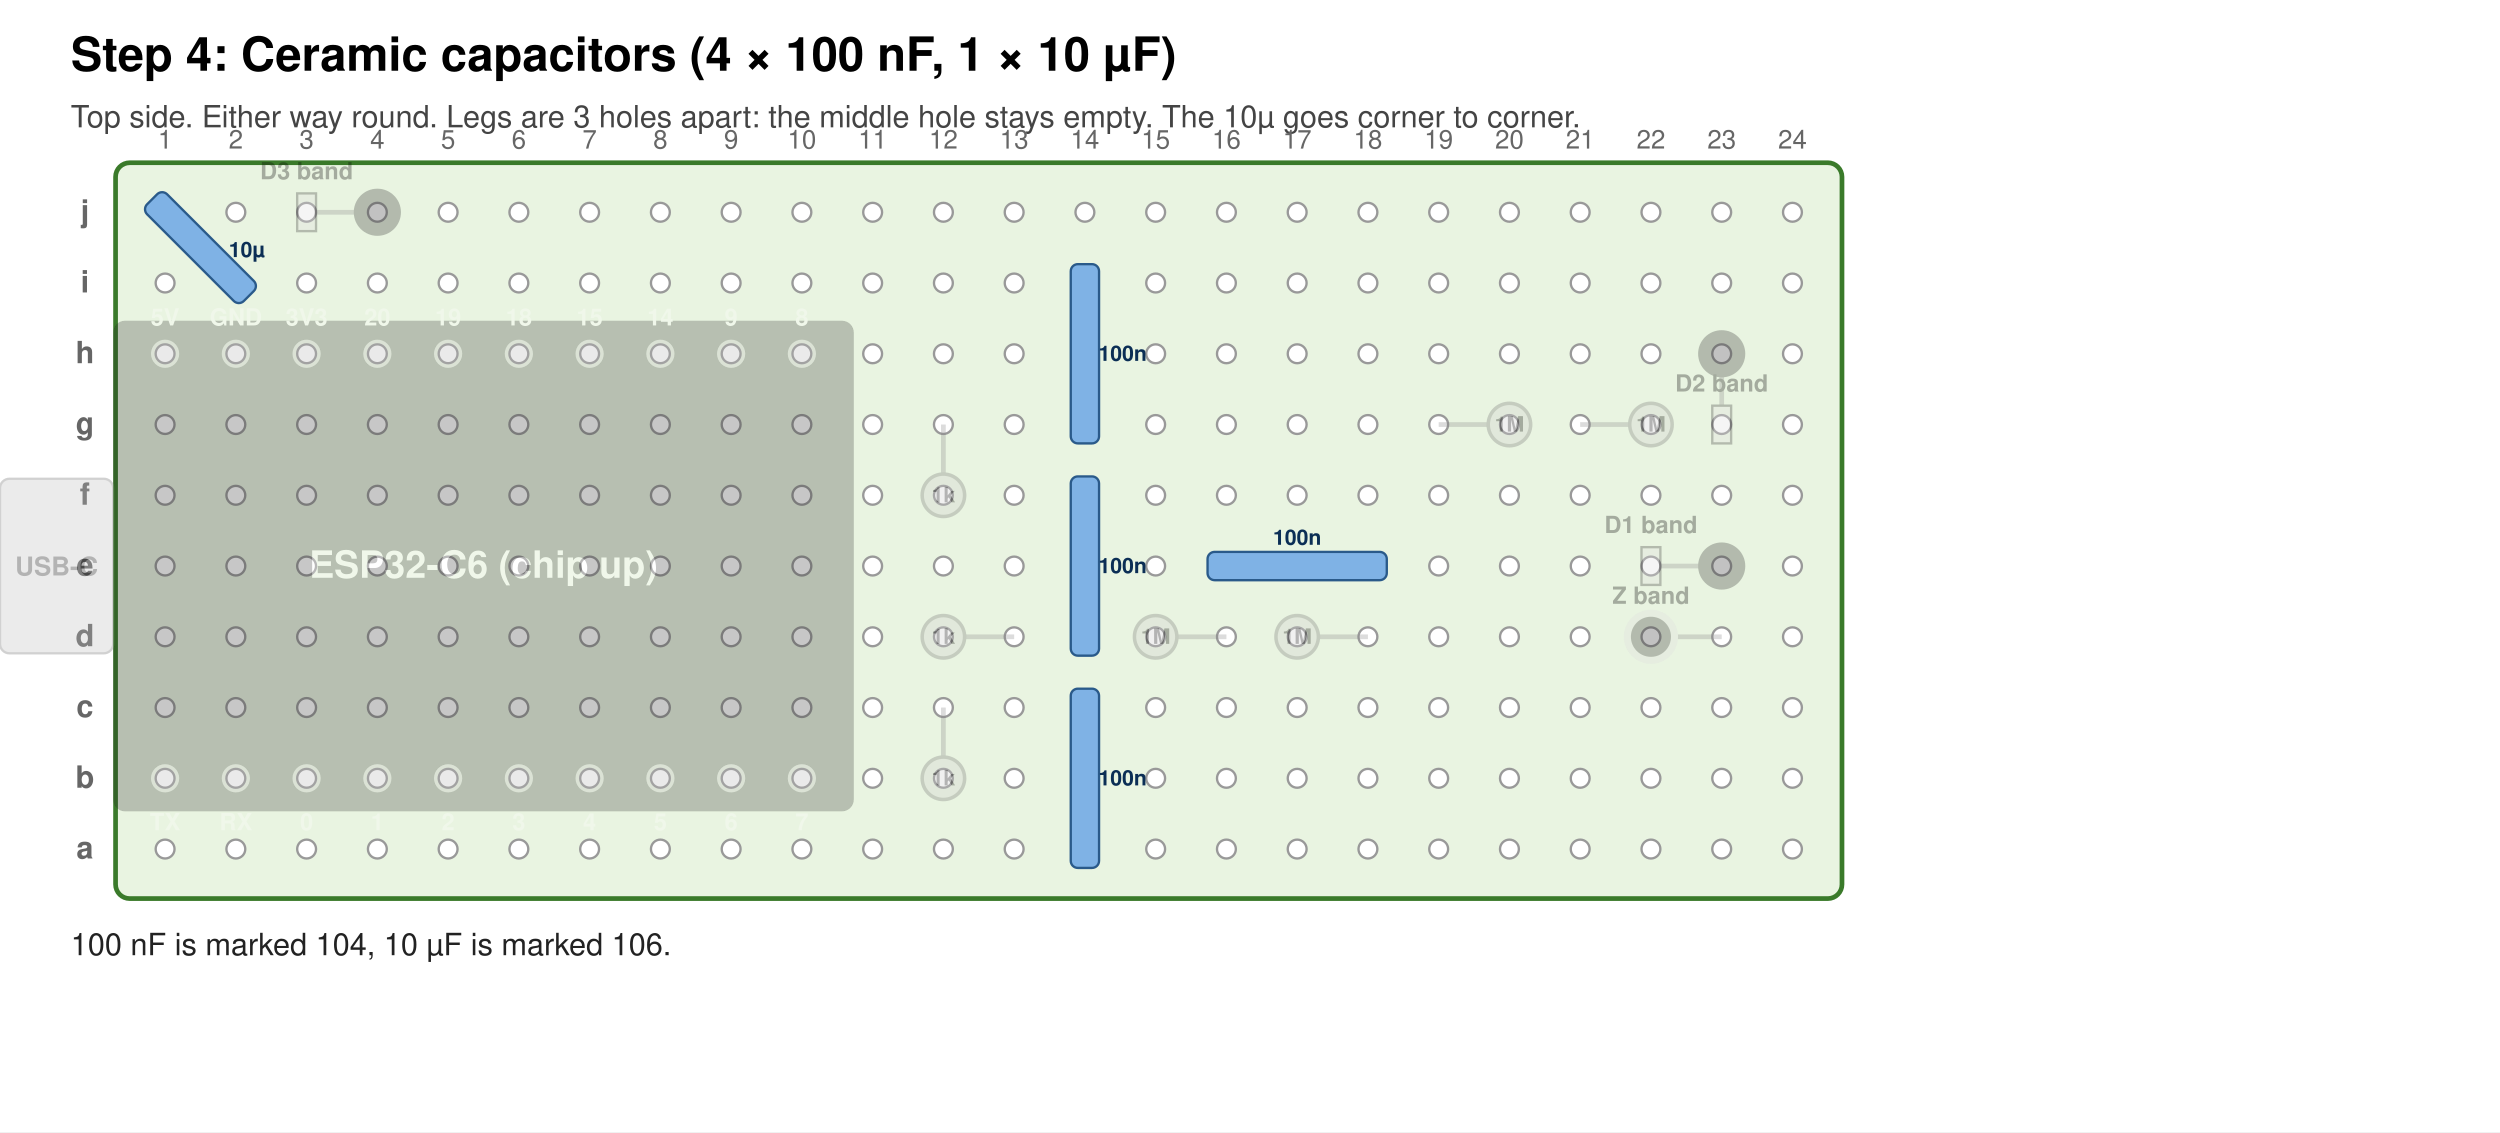
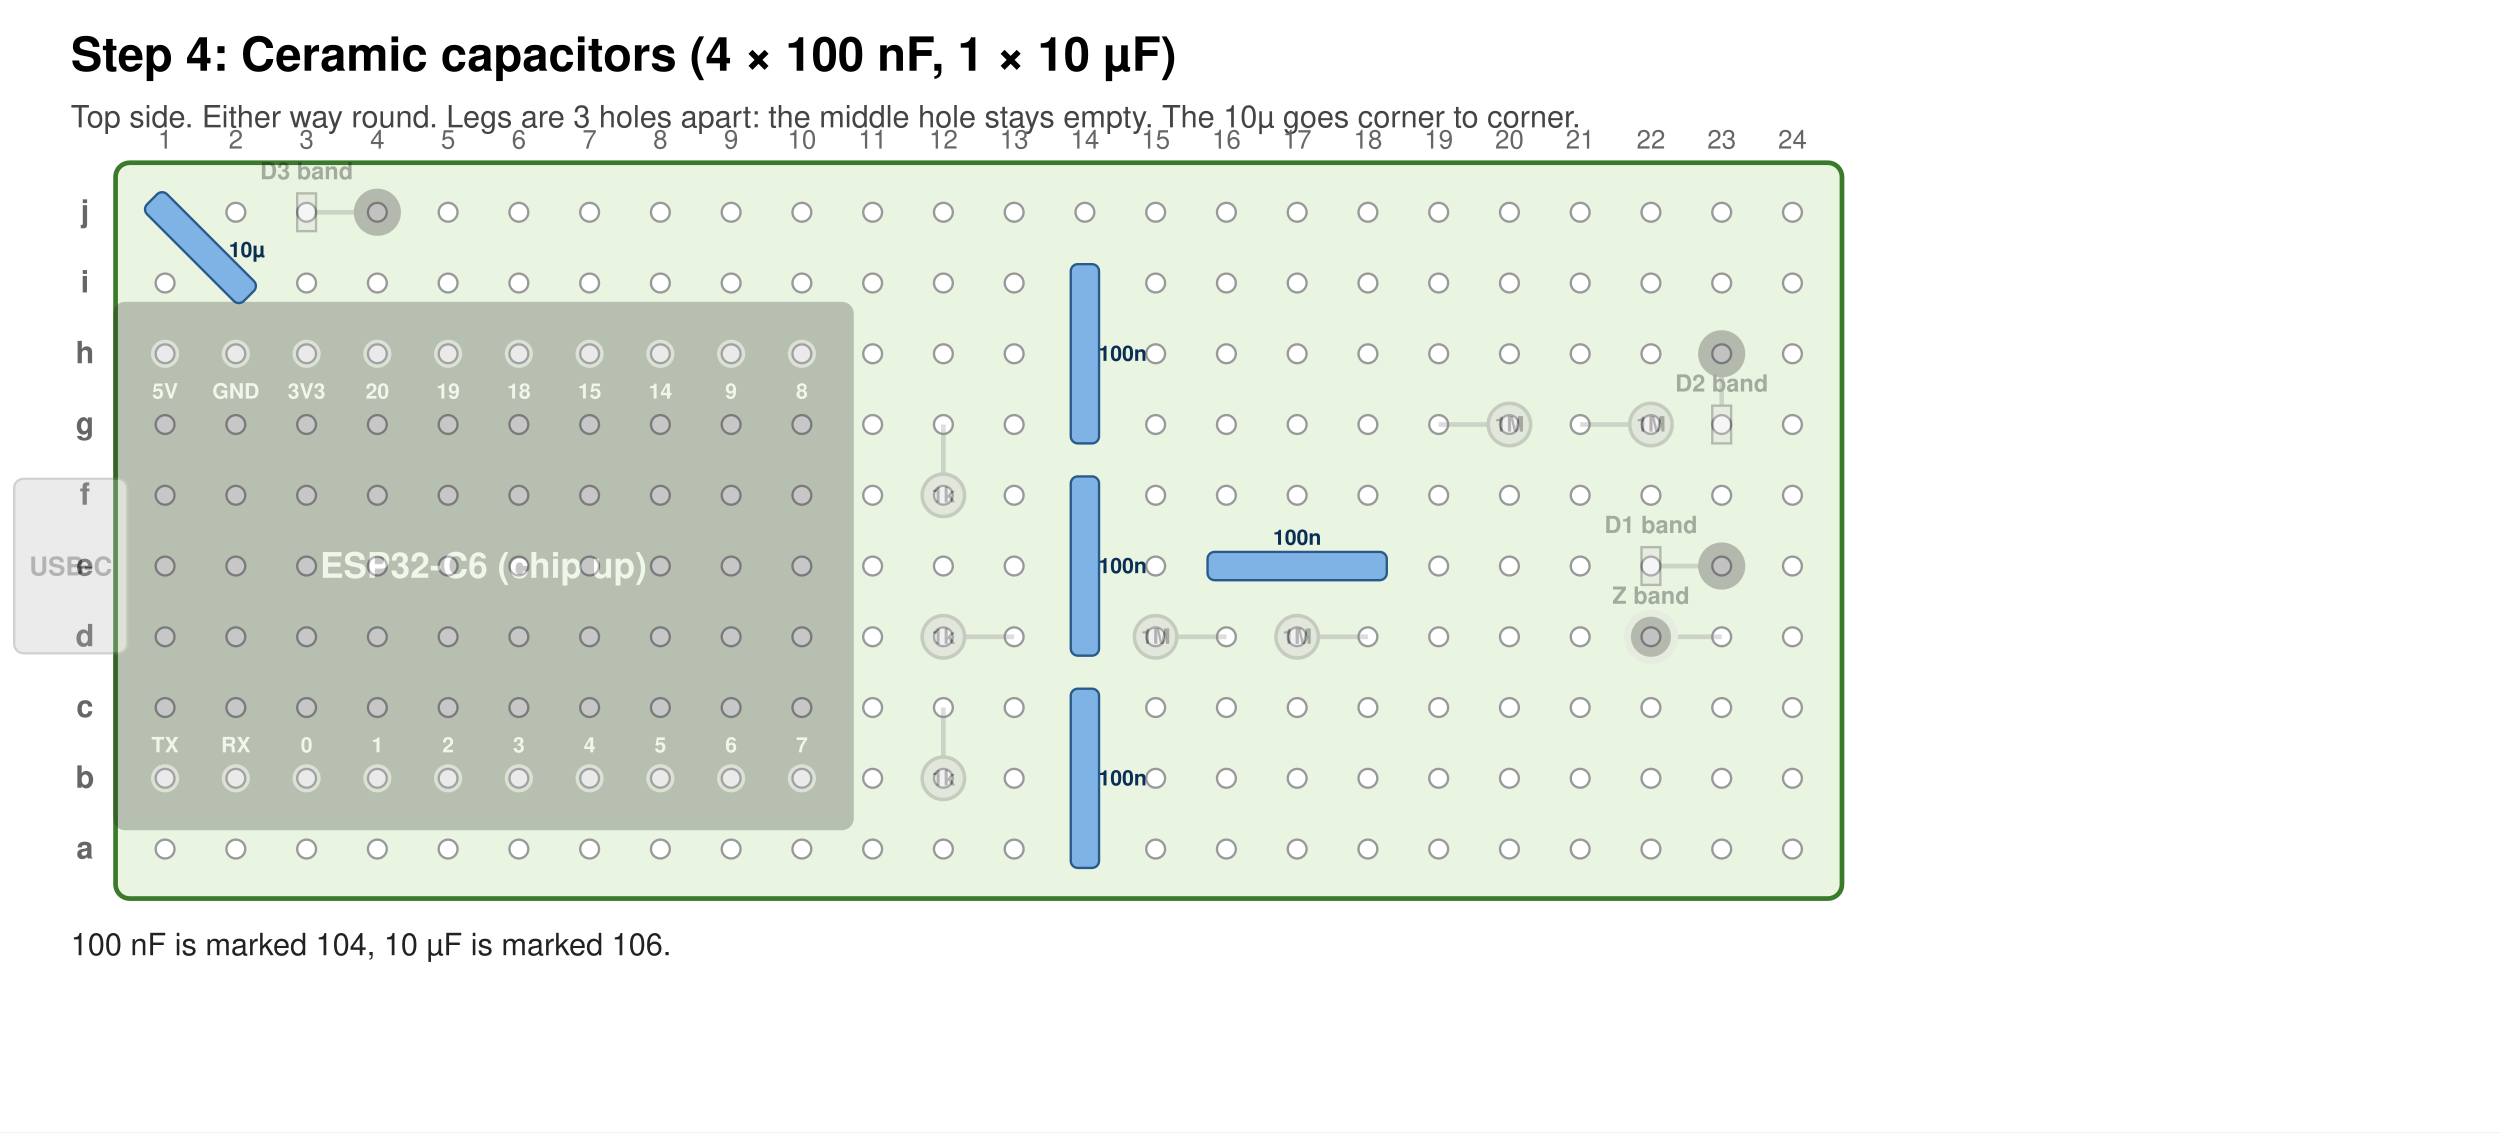
<svg xmlns="http://www.w3.org/2000/svg" width="1060" height="480" font-family="Helvetica,Arial">
  <defs>
    <filter id="mute">
      <feColorMatrix type="saturate" values="0" />
    </filter>
  </defs>
  <rect width="100%" height="100%" fill="#ffffff" />
  <text x="30" y="30" font-size="20" font-weight="bold">Step 4: Ceramic capacitors (4 × 100 nF, 1 × 10 µF)</text>
  <text x="30" y="54" font-size="13" fill="#444">Top side. Either way round. Legs are 3 holes apart: the middle hole stays empty. The 10µ goes corner to corner.</text>
  <rect x="49" y="69" width="732" height="312" rx="6" fill="#e9f4e1" stroke="#3a7a2a" stroke-width="2" />
  <text x="70" y="63" font-size="11" fill="#666" text-anchor="middle">1</text>
  <text x="100" y="63" font-size="11" fill="#666" text-anchor="middle">2</text>
  <text x="130" y="63" font-size="11" fill="#666" text-anchor="middle">3</text>
  <text x="160" y="63" font-size="11" fill="#666" text-anchor="middle">4</text>
  <text x="190" y="63" font-size="11" fill="#666" text-anchor="middle">5</text>
  <text x="220" y="63" font-size="11" fill="#666" text-anchor="middle">6</text>
  <text x="250" y="63" font-size="11" fill="#666" text-anchor="middle">7</text>
  <text x="280" y="63" font-size="11" fill="#666" text-anchor="middle">8</text>
  <text x="310" y="63" font-size="11" fill="#666" text-anchor="middle">9</text>
  <text x="340" y="63" font-size="11" fill="#666" text-anchor="middle">10</text>
  <text x="370" y="63" font-size="11" fill="#666" text-anchor="middle">11</text>
  <text x="400" y="63" font-size="11" fill="#666" text-anchor="middle">12</text>
  <text x="430" y="63" font-size="11" fill="#666" text-anchor="middle">13</text>
  <text x="460" y="63" font-size="11" fill="#666" text-anchor="middle">14</text>
  <text x="490" y="63" font-size="11" fill="#666" text-anchor="middle">15</text>
  <text x="520" y="63" font-size="11" fill="#666" text-anchor="middle">16</text>
  <text x="550" y="63" font-size="11" fill="#666" text-anchor="middle">17</text>
  <text x="580" y="63" font-size="11" fill="#666" text-anchor="middle">18</text>
  <text x="610" y="63" font-size="11" fill="#666" text-anchor="middle">19</text>
  <text x="640" y="63" font-size="11" fill="#666" text-anchor="middle">20</text>
  <text x="670" y="63" font-size="11" fill="#666" text-anchor="middle">21</text>
  <text x="700" y="63" font-size="11" fill="#666" text-anchor="middle">22</text>
  <text x="730" y="63" font-size="11" fill="#666" text-anchor="middle">23</text>
  <text x="760" y="63" font-size="11" fill="#666" text-anchor="middle">24</text>
  <text x="36" y="364" font-size="13" font-weight="bold" fill="#666" text-anchor="middle">a</text>
  <text x="36" y="334" font-size="13" font-weight="bold" fill="#666" text-anchor="middle">b</text>
  <text x="36" y="304" font-size="13" font-weight="bold" fill="#666" text-anchor="middle">c</text>
  <text x="36" y="274" font-size="13" font-weight="bold" fill="#666" text-anchor="middle">d</text>
  <text x="36" y="244" font-size="13" font-weight="bold" fill="#666" text-anchor="middle">e</text>
  <text x="36" y="214" font-size="13" font-weight="bold" fill="#666" text-anchor="middle">f</text>
  <text x="36" y="184" font-size="13" font-weight="bold" fill="#666" text-anchor="middle">g</text>
  <text x="36" y="154" font-size="13" font-weight="bold" fill="#666" text-anchor="middle">h</text>
  <text x="36" y="124" font-size="13" font-weight="bold" fill="#666" text-anchor="middle">i</text>
  <text x="36" y="94" font-size="13" font-weight="bold" fill="#666" text-anchor="middle">j</text>
  <circle cx="70" cy="360" r="4" fill="#fff" stroke="#999" />
  <circle cx="70" cy="330" r="4" fill="#fff" stroke="#999" />
  <circle cx="70" cy="300" r="4" fill="#fff" stroke="#999" />
  <circle cx="70" cy="270" r="4" fill="#fff" stroke="#999" />
  <circle cx="70" cy="240" r="4" fill="#fff" stroke="#999" />
  <circle cx="70" cy="210" r="4" fill="#fff" stroke="#999" />
  <circle cx="70" cy="180" r="4" fill="#fff" stroke="#999" />
  <circle cx="70" cy="150" r="4" fill="#fff" stroke="#999" />
  <circle cx="70" cy="120" r="4" fill="#fff" stroke="#999" />
  <circle cx="70" cy="90" r="4" fill="#fff" stroke="#999" />
  <circle cx="100" cy="360" r="4" fill="#fff" stroke="#999" />
  <circle cx="100" cy="330" r="4" fill="#fff" stroke="#999" />
  <circle cx="100" cy="300" r="4" fill="#fff" stroke="#999" />
  <circle cx="100" cy="270" r="4" fill="#fff" stroke="#999" />
  <circle cx="100" cy="240" r="4" fill="#fff" stroke="#999" />
  <circle cx="100" cy="210" r="4" fill="#fff" stroke="#999" />
  <circle cx="100" cy="180" r="4" fill="#fff" stroke="#999" />
  <circle cx="100" cy="150" r="4" fill="#fff" stroke="#999" />
  <circle cx="100" cy="120" r="4" fill="#fff" stroke="#999" />
  <circle cx="100" cy="90" r="4" fill="#fff" stroke="#999" />
  <circle cx="130" cy="360" r="4" fill="#fff" stroke="#999" />
  <circle cx="130" cy="330" r="4" fill="#fff" stroke="#999" />
  <circle cx="130" cy="300" r="4" fill="#fff" stroke="#999" />
  <circle cx="130" cy="270" r="4" fill="#fff" stroke="#999" />
  <circle cx="130" cy="240" r="4" fill="#fff" stroke="#999" />
  <circle cx="130" cy="210" r="4" fill="#fff" stroke="#999" />
  <circle cx="130" cy="180" r="4" fill="#fff" stroke="#999" />
  <circle cx="130" cy="150" r="4" fill="#fff" stroke="#999" />
  <circle cx="130" cy="120" r="4" fill="#fff" stroke="#999" />
  <circle cx="130" cy="90" r="4" fill="#fff" stroke="#999" />
  <circle cx="160" cy="360" r="4" fill="#fff" stroke="#999" />
  <circle cx="160" cy="330" r="4" fill="#fff" stroke="#999" />
  <circle cx="160" cy="300" r="4" fill="#fff" stroke="#999" />
  <circle cx="160" cy="270" r="4" fill="#fff" stroke="#999" />
  <circle cx="160" cy="240" r="4" fill="#fff" stroke="#999" />
  <circle cx="160" cy="210" r="4" fill="#fff" stroke="#999" />
  <circle cx="160" cy="180" r="4" fill="#fff" stroke="#999" />
  <circle cx="160" cy="150" r="4" fill="#fff" stroke="#999" />
  <circle cx="160" cy="120" r="4" fill="#fff" stroke="#999" />
  <circle cx="160" cy="90" r="4" fill="#fff" stroke="#999" />
  <circle cx="190" cy="360" r="4" fill="#fff" stroke="#999" />
  <circle cx="190" cy="330" r="4" fill="#fff" stroke="#999" />
  <circle cx="190" cy="300" r="4" fill="#fff" stroke="#999" />
  <circle cx="190" cy="270" r="4" fill="#fff" stroke="#999" />
  <circle cx="190" cy="240" r="4" fill="#fff" stroke="#999" />
  <circle cx="190" cy="210" r="4" fill="#fff" stroke="#999" />
  <circle cx="190" cy="180" r="4" fill="#fff" stroke="#999" />
  <circle cx="190" cy="150" r="4" fill="#fff" stroke="#999" />
  <circle cx="190" cy="120" r="4" fill="#fff" stroke="#999" />
  <circle cx="190" cy="90" r="4" fill="#fff" stroke="#999" />
  <circle cx="220" cy="360" r="4" fill="#fff" stroke="#999" />
  <circle cx="220" cy="330" r="4" fill="#fff" stroke="#999" />
  <circle cx="220" cy="300" r="4" fill="#fff" stroke="#999" />
  <circle cx="220" cy="270" r="4" fill="#fff" stroke="#999" />
  <circle cx="220" cy="240" r="4" fill="#fff" stroke="#999" />
  <circle cx="220" cy="210" r="4" fill="#fff" stroke="#999" />
  <circle cx="220" cy="180" r="4" fill="#fff" stroke="#999" />
  <circle cx="220" cy="150" r="4" fill="#fff" stroke="#999" />
  <circle cx="220" cy="120" r="4" fill="#fff" stroke="#999" />
  <circle cx="220" cy="90" r="4" fill="#fff" stroke="#999" />
  <circle cx="250" cy="360" r="4" fill="#fff" stroke="#999" />
  <circle cx="250" cy="330" r="4" fill="#fff" stroke="#999" />
  <circle cx="250" cy="300" r="4" fill="#fff" stroke="#999" />
  <circle cx="250" cy="270" r="4" fill="#fff" stroke="#999" />
  <circle cx="250" cy="240" r="4" fill="#fff" stroke="#999" />
  <circle cx="250" cy="210" r="4" fill="#fff" stroke="#999" />
  <circle cx="250" cy="180" r="4" fill="#fff" stroke="#999" />
  <circle cx="250" cy="150" r="4" fill="#fff" stroke="#999" />
  <circle cx="250" cy="120" r="4" fill="#fff" stroke="#999" />
  <circle cx="250" cy="90" r="4" fill="#fff" stroke="#999" />
  <circle cx="280" cy="360" r="4" fill="#fff" stroke="#999" />
  <circle cx="280" cy="330" r="4" fill="#fff" stroke="#999" />
  <circle cx="280" cy="300" r="4" fill="#fff" stroke="#999" />
  <circle cx="280" cy="270" r="4" fill="#fff" stroke="#999" />
  <circle cx="280" cy="240" r="4" fill="#fff" stroke="#999" />
  <circle cx="280" cy="210" r="4" fill="#fff" stroke="#999" />
  <circle cx="280" cy="180" r="4" fill="#fff" stroke="#999" />
  <circle cx="280" cy="150" r="4" fill="#fff" stroke="#999" />
  <circle cx="280" cy="120" r="4" fill="#fff" stroke="#999" />
  <circle cx="280" cy="90" r="4" fill="#fff" stroke="#999" />
  <circle cx="310" cy="360" r="4" fill="#fff" stroke="#999" />
  <circle cx="310" cy="330" r="4" fill="#fff" stroke="#999" />
  <circle cx="310" cy="300" r="4" fill="#fff" stroke="#999" />
  <circle cx="310" cy="270" r="4" fill="#fff" stroke="#999" />
  <circle cx="310" cy="240" r="4" fill="#fff" stroke="#999" />
  <circle cx="310" cy="210" r="4" fill="#fff" stroke="#999" />
  <circle cx="310" cy="180" r="4" fill="#fff" stroke="#999" />
  <circle cx="310" cy="150" r="4" fill="#fff" stroke="#999" />
  <circle cx="310" cy="120" r="4" fill="#fff" stroke="#999" />
  <circle cx="310" cy="90" r="4" fill="#fff" stroke="#999" />
  <circle cx="340" cy="360" r="4" fill="#fff" stroke="#999" />
  <circle cx="340" cy="330" r="4" fill="#fff" stroke="#999" />
  <circle cx="340" cy="300" r="4" fill="#fff" stroke="#999" />
  <circle cx="340" cy="270" r="4" fill="#fff" stroke="#999" />
  <circle cx="340" cy="240" r="4" fill="#fff" stroke="#999" />
  <circle cx="340" cy="210" r="4" fill="#fff" stroke="#999" />
  <circle cx="340" cy="180" r="4" fill="#fff" stroke="#999" />
  <circle cx="340" cy="150" r="4" fill="#fff" stroke="#999" />
  <circle cx="340" cy="120" r="4" fill="#fff" stroke="#999" />
  <circle cx="340" cy="90" r="4" fill="#fff" stroke="#999" />
  <circle cx="370" cy="360" r="4" fill="#fff" stroke="#999" />
  <circle cx="370" cy="330" r="4" fill="#fff" stroke="#999" />
  <circle cx="370" cy="300" r="4" fill="#fff" stroke="#999" />
  <circle cx="370" cy="270" r="4" fill="#fff" stroke="#999" />
  <circle cx="370" cy="240" r="4" fill="#fff" stroke="#999" />
  <circle cx="370" cy="210" r="4" fill="#fff" stroke="#999" />
  <circle cx="370" cy="180" r="4" fill="#fff" stroke="#999" />
  <circle cx="370" cy="150" r="4" fill="#fff" stroke="#999" />
  <circle cx="370" cy="120" r="4" fill="#fff" stroke="#999" />
  <circle cx="370" cy="90" r="4" fill="#fff" stroke="#999" />
  <circle cx="400" cy="360" r="4" fill="#fff" stroke="#999" />
  <circle cx="400" cy="330" r="4" fill="#fff" stroke="#999" />
  <circle cx="400" cy="300" r="4" fill="#fff" stroke="#999" />
  <circle cx="400" cy="270" r="4" fill="#fff" stroke="#999" />
  <circle cx="400" cy="240" r="4" fill="#fff" stroke="#999" />
  <circle cx="400" cy="210" r="4" fill="#fff" stroke="#999" />
  <circle cx="400" cy="180" r="4" fill="#fff" stroke="#999" />
  <circle cx="400" cy="150" r="4" fill="#fff" stroke="#999" />
  <circle cx="400" cy="120" r="4" fill="#fff" stroke="#999" />
  <circle cx="400" cy="90" r="4" fill="#fff" stroke="#999" />
  <circle cx="430" cy="360" r="4" fill="#fff" stroke="#999" />
  <circle cx="430" cy="330" r="4" fill="#fff" stroke="#999" />
  <circle cx="430" cy="300" r="4" fill="#fff" stroke="#999" />
  <circle cx="430" cy="270" r="4" fill="#fff" stroke="#999" />
  <circle cx="430" cy="240" r="4" fill="#fff" stroke="#999" />
  <circle cx="430" cy="210" r="4" fill="#fff" stroke="#999" />
  <circle cx="430" cy="180" r="4" fill="#fff" stroke="#999" />
  <circle cx="430" cy="150" r="4" fill="#fff" stroke="#999" />
  <circle cx="430" cy="120" r="4" fill="#fff" stroke="#999" />
  <circle cx="430" cy="90" r="4" fill="#fff" stroke="#999" />
  <circle cx="460" cy="360" r="4" fill="#fff" stroke="#999" />
  <circle cx="460" cy="330" r="4" fill="#fff" stroke="#999" />
  <circle cx="460" cy="300" r="4" fill="#fff" stroke="#999" />
  <circle cx="460" cy="270" r="4" fill="#fff" stroke="#999" />
  <circle cx="460" cy="240" r="4" fill="#fff" stroke="#999" />
  <circle cx="460" cy="210" r="4" fill="#fff" stroke="#999" />
  <circle cx="460" cy="180" r="4" fill="#fff" stroke="#999" />
  <circle cx="460" cy="150" r="4" fill="#fff" stroke="#999" />
  <circle cx="460" cy="120" r="4" fill="#fff" stroke="#999" />
  <circle cx="460" cy="90" r="4" fill="#fff" stroke="#999" />
  <circle cx="490" cy="360" r="4" fill="#fff" stroke="#999" />
  <circle cx="490" cy="330" r="4" fill="#fff" stroke="#999" />
  <circle cx="490" cy="300" r="4" fill="#fff" stroke="#999" />
  <circle cx="490" cy="270" r="4" fill="#fff" stroke="#999" />
  <circle cx="490" cy="240" r="4" fill="#fff" stroke="#999" />
  <circle cx="490" cy="210" r="4" fill="#fff" stroke="#999" />
  <circle cx="490" cy="180" r="4" fill="#fff" stroke="#999" />
  <circle cx="490" cy="150" r="4" fill="#fff" stroke="#999" />
  <circle cx="490" cy="120" r="4" fill="#fff" stroke="#999" />
  <circle cx="490" cy="90" r="4" fill="#fff" stroke="#999" />
  <circle cx="520" cy="360" r="4" fill="#fff" stroke="#999" />
  <circle cx="520" cy="330" r="4" fill="#fff" stroke="#999" />
  <circle cx="520" cy="300" r="4" fill="#fff" stroke="#999" />
  <circle cx="520" cy="270" r="4" fill="#fff" stroke="#999" />
  <circle cx="520" cy="240" r="4" fill="#fff" stroke="#999" />
  <circle cx="520" cy="210" r="4" fill="#fff" stroke="#999" />
  <circle cx="520" cy="180" r="4" fill="#fff" stroke="#999" />
  <circle cx="520" cy="150" r="4" fill="#fff" stroke="#999" />
  <circle cx="520" cy="120" r="4" fill="#fff" stroke="#999" />
  <circle cx="520" cy="90" r="4" fill="#fff" stroke="#999" />
  <circle cx="550" cy="360" r="4" fill="#fff" stroke="#999" />
  <circle cx="550" cy="330" r="4" fill="#fff" stroke="#999" />
  <circle cx="550" cy="300" r="4" fill="#fff" stroke="#999" />
  <circle cx="550" cy="270" r="4" fill="#fff" stroke="#999" />
  <circle cx="550" cy="240" r="4" fill="#fff" stroke="#999" />
  <circle cx="550" cy="210" r="4" fill="#fff" stroke="#999" />
  <circle cx="550" cy="180" r="4" fill="#fff" stroke="#999" />
  <circle cx="550" cy="150" r="4" fill="#fff" stroke="#999" />
  <circle cx="550" cy="120" r="4" fill="#fff" stroke="#999" />
  <circle cx="550" cy="90" r="4" fill="#fff" stroke="#999" />
  <circle cx="580" cy="360" r="4" fill="#fff" stroke="#999" />
  <circle cx="580" cy="330" r="4" fill="#fff" stroke="#999" />
  <circle cx="580" cy="300" r="4" fill="#fff" stroke="#999" />
  <circle cx="580" cy="270" r="4" fill="#fff" stroke="#999" />
  <circle cx="580" cy="240" r="4" fill="#fff" stroke="#999" />
  <circle cx="580" cy="210" r="4" fill="#fff" stroke="#999" />
  <circle cx="580" cy="180" r="4" fill="#fff" stroke="#999" />
  <circle cx="580" cy="150" r="4" fill="#fff" stroke="#999" />
  <circle cx="580" cy="120" r="4" fill="#fff" stroke="#999" />
  <circle cx="580" cy="90" r="4" fill="#fff" stroke="#999" />
  <circle cx="610" cy="360" r="4" fill="#fff" stroke="#999" />
  <circle cx="610" cy="330" r="4" fill="#fff" stroke="#999" />
  <circle cx="610" cy="300" r="4" fill="#fff" stroke="#999" />
  <circle cx="610" cy="270" r="4" fill="#fff" stroke="#999" />
  <circle cx="610" cy="240" r="4" fill="#fff" stroke="#999" />
  <circle cx="610" cy="210" r="4" fill="#fff" stroke="#999" />
  <circle cx="610" cy="180" r="4" fill="#fff" stroke="#999" />
  <circle cx="610" cy="150" r="4" fill="#fff" stroke="#999" />
  <circle cx="610" cy="120" r="4" fill="#fff" stroke="#999" />
  <circle cx="610" cy="90" r="4" fill="#fff" stroke="#999" />
  <circle cx="640" cy="360" r="4" fill="#fff" stroke="#999" />
  <circle cx="640" cy="330" r="4" fill="#fff" stroke="#999" />
  <circle cx="640" cy="300" r="4" fill="#fff" stroke="#999" />
  <circle cx="640" cy="270" r="4" fill="#fff" stroke="#999" />
  <circle cx="640" cy="240" r="4" fill="#fff" stroke="#999" />
  <circle cx="640" cy="210" r="4" fill="#fff" stroke="#999" />
  <circle cx="640" cy="180" r="4" fill="#fff" stroke="#999" />
  <circle cx="640" cy="150" r="4" fill="#fff" stroke="#999" />
  <circle cx="640" cy="120" r="4" fill="#fff" stroke="#999" />
  <circle cx="640" cy="90" r="4" fill="#fff" stroke="#999" />
  <circle cx="670" cy="360" r="4" fill="#fff" stroke="#999" />
  <circle cx="670" cy="330" r="4" fill="#fff" stroke="#999" />
  <circle cx="670" cy="300" r="4" fill="#fff" stroke="#999" />
  <circle cx="670" cy="270" r="4" fill="#fff" stroke="#999" />
  <circle cx="670" cy="240" r="4" fill="#fff" stroke="#999" />
  <circle cx="670" cy="210" r="4" fill="#fff" stroke="#999" />
  <circle cx="670" cy="180" r="4" fill="#fff" stroke="#999" />
  <circle cx="670" cy="150" r="4" fill="#fff" stroke="#999" />
  <circle cx="670" cy="120" r="4" fill="#fff" stroke="#999" />
  <circle cx="670" cy="90" r="4" fill="#fff" stroke="#999" />
  <circle cx="700" cy="360" r="4" fill="#fff" stroke="#999" />
  <circle cx="700" cy="330" r="4" fill="#fff" stroke="#999" />
  <circle cx="700" cy="300" r="4" fill="#fff" stroke="#999" />
  <circle cx="700" cy="270" r="4" fill="#fff" stroke="#999" />
  <circle cx="700" cy="240" r="4" fill="#fff" stroke="#999" />
  <circle cx="700" cy="210" r="4" fill="#fff" stroke="#999" />
  <circle cx="700" cy="180" r="4" fill="#fff" stroke="#999" />
  <circle cx="700" cy="150" r="4" fill="#fff" stroke="#999" />
  <circle cx="700" cy="120" r="4" fill="#fff" stroke="#999" />
  <circle cx="700" cy="90" r="4" fill="#fff" stroke="#999" />
  <circle cx="730" cy="360" r="4" fill="#fff" stroke="#999" />
  <circle cx="730" cy="330" r="4" fill="#fff" stroke="#999" />
  <circle cx="730" cy="300" r="4" fill="#fff" stroke="#999" />
  <circle cx="730" cy="270" r="4" fill="#fff" stroke="#999" />
  <circle cx="730" cy="240" r="4" fill="#fff" stroke="#999" />
  <circle cx="730" cy="210" r="4" fill="#fff" stroke="#999" />
  <circle cx="730" cy="180" r="4" fill="#fff" stroke="#999" />
  <circle cx="730" cy="150" r="4" fill="#fff" stroke="#999" />
  <circle cx="730" cy="120" r="4" fill="#fff" stroke="#999" />
  <circle cx="730" cy="90" r="4" fill="#fff" stroke="#999" />
  <circle cx="760" cy="360" r="4" fill="#fff" stroke="#999" />
  <circle cx="760" cy="330" r="4" fill="#fff" stroke="#999" />
  <circle cx="760" cy="300" r="4" fill="#fff" stroke="#999" />
  <circle cx="760" cy="270" r="4" fill="#fff" stroke="#999" />
  <circle cx="760" cy="240" r="4" fill="#fff" stroke="#999" />
  <circle cx="760" cy="210" r="4" fill="#fff" stroke="#999" />
  <circle cx="760" cy="180" r="4" fill="#fff" stroke="#999" />
  <circle cx="760" cy="150" r="4" fill="#fff" stroke="#999" />
  <circle cx="760" cy="120" r="4" fill="#fff" stroke="#999" />
  <circle cx="760" cy="90" r="4" fill="#fff" stroke="#999" />
  <g filter="url(#mute)" opacity="0.3">
-     <rect x="48" y="136" width="314" height="208" rx="5" fill="#1b1b1b" opacity="0.85" />
-     <rect x="0" y="203" width="48" height="74" rx="4" fill="#bbb" stroke="#666" />
-     <text x="24" y="244" font-size="11" text-anchor="middle" font-weight="bold">USB-C</text>
+     <rect x="48" y="128" width="314" height="224" rx="5" fill="#1b1b1b" opacity="0.85" />
+     <rect x="6" y="203" width="48" height="74" rx="4" fill="#bbb" stroke="#666" />
+     <text x="30" y="244" font-size="11" text-anchor="middle" font-weight="bold">USB-C</text>
    <circle cx="70" cy="330" r="6" fill="#e0b040" />
-     <text x="70" y="352" font-size="10" fill="#fff" text-anchor="middle" font-weight="bold">TX</text>
+     <text x="70" y="319" font-size="9" fill="#fff" text-anchor="middle" font-weight="bold">TX</text>
    <circle cx="100" cy="330" r="6" fill="#e0b040" />
-     <text x="100" y="352" font-size="10" fill="#fff" text-anchor="middle" font-weight="bold">RX</text>
+     <text x="100" y="319" font-size="9" fill="#fff" text-anchor="middle" font-weight="bold">RX</text>
    <circle cx="130" cy="330" r="6" fill="#e0b040" />
-     <text x="130" y="352" font-size="10" fill="#fff" text-anchor="middle" font-weight="bold">0</text>
+     <text x="130" y="319" font-size="9" fill="#fff" text-anchor="middle" font-weight="bold">0</text>
    <circle cx="160" cy="330" r="6" fill="#e0b040" />
-     <text x="160" y="352" font-size="10" fill="#fff" text-anchor="middle" font-weight="bold">1</text>
+     <text x="160" y="319" font-size="9" fill="#fff" text-anchor="middle" font-weight="bold">1</text>
    <circle cx="190" cy="330" r="6" fill="#e0b040" />
-     <text x="190" y="352" font-size="10" fill="#fff" text-anchor="middle" font-weight="bold">2</text>
+     <text x="190" y="319" font-size="9" fill="#fff" text-anchor="middle" font-weight="bold">2</text>
    <circle cx="220" cy="330" r="6" fill="#e0b040" />
-     <text x="220" y="352" font-size="10" fill="#fff" text-anchor="middle" font-weight="bold">3</text>
+     <text x="220" y="319" font-size="9" fill="#fff" text-anchor="middle" font-weight="bold">3</text>
    <circle cx="250" cy="330" r="6" fill="#e0b040" />
-     <text x="250" y="352" font-size="10" fill="#fff" text-anchor="middle" font-weight="bold">4</text>
+     <text x="250" y="319" font-size="9" fill="#fff" text-anchor="middle" font-weight="bold">4</text>
    <circle cx="280" cy="330" r="6" fill="#e0b040" />
-     <text x="280" y="352" font-size="10" fill="#fff" text-anchor="middle" font-weight="bold">5</text>
+     <text x="280" y="319" font-size="9" fill="#fff" text-anchor="middle" font-weight="bold">5</text>
    <circle cx="310" cy="330" r="6" fill="#e0b040" />
-     <text x="310" y="352" font-size="10" fill="#fff" text-anchor="middle" font-weight="bold">6</text>
+     <text x="310" y="319" font-size="9" fill="#fff" text-anchor="middle" font-weight="bold">6</text>
    <circle cx="340" cy="330" r="6" fill="#e0b040" />
-     <text x="340" y="352" font-size="10" fill="#fff" text-anchor="middle" font-weight="bold">7</text>
+     <text x="340" y="319" font-size="9" fill="#fff" text-anchor="middle" font-weight="bold">7</text>
    <circle cx="70" cy="150" r="6" fill="#e0b040" />
-     <text x="70" y="138" font-size="10" fill="#fff" text-anchor="middle" font-weight="bold">5V</text>
+     <text x="70" y="169" font-size="9" fill="#fff" text-anchor="middle" font-weight="bold">5V</text>
    <circle cx="100" cy="150" r="6" fill="#e0b040" />
-     <text x="100" y="138" font-size="10" fill="#fff" text-anchor="middle" font-weight="bold">GND</text>
+     <text x="100" y="169" font-size="9" fill="#fff" text-anchor="middle" font-weight="bold">GND</text>
    <circle cx="130" cy="150" r="6" fill="#e0b040" />
-     <text x="130" y="138" font-size="10" fill="#fff" text-anchor="middle" font-weight="bold">3V3</text>
+     <text x="130" y="169" font-size="9" fill="#fff" text-anchor="middle" font-weight="bold">3V3</text>
    <circle cx="160" cy="150" r="6" fill="#e0b040" />
-     <text x="160" y="138" font-size="10" fill="#fff" text-anchor="middle" font-weight="bold">20</text>
+     <text x="160" y="169" font-size="9" fill="#fff" text-anchor="middle" font-weight="bold">20</text>
    <circle cx="190" cy="150" r="6" fill="#e0b040" />
-     <text x="190" y="138" font-size="10" fill="#fff" text-anchor="middle" font-weight="bold">19</text>
+     <text x="190" y="169" font-size="9" fill="#fff" text-anchor="middle" font-weight="bold">19</text>
    <circle cx="220" cy="150" r="6" fill="#e0b040" />
-     <text x="220" y="138" font-size="10" fill="#fff" text-anchor="middle" font-weight="bold">18</text>
+     <text x="220" y="169" font-size="9" fill="#fff" text-anchor="middle" font-weight="bold">18</text>
    <circle cx="250" cy="150" r="6" fill="#e0b040" />
-     <text x="250" y="138" font-size="10" fill="#fff" text-anchor="middle" font-weight="bold">15</text>
+     <text x="250" y="169" font-size="9" fill="#fff" text-anchor="middle" font-weight="bold">15</text>
    <circle cx="280" cy="150" r="6" fill="#e0b040" />
-     <text x="280" y="138" font-size="10" fill="#fff" text-anchor="middle" font-weight="bold">14</text>
+     <text x="280" y="169" font-size="9" fill="#fff" text-anchor="middle" font-weight="bold">14</text>
    <circle cx="310" cy="150" r="6" fill="#e0b040" />
-     <text x="310" y="138" font-size="10" fill="#fff" text-anchor="middle" font-weight="bold">9</text>
+     <text x="310" y="169" font-size="9" fill="#fff" text-anchor="middle" font-weight="bold">9</text>
    <circle cx="340" cy="150" r="6" fill="#e0b040" />
-     <text x="340" y="138" font-size="10" fill="#fff" text-anchor="middle" font-weight="bold">8</text>
-     <text x="205" y="245" font-size="16" fill="#fff" text-anchor="middle" font-weight="bold">ESP32-C6 (chip up)</text>
+     <text x="340" y="169" font-size="9" fill="#fff" text-anchor="middle" font-weight="bold">8</text>
+     <text x="205" y="245" font-size="15" fill="#fff" text-anchor="middle" font-weight="bold">ESP32-C6 (chip up)</text>
    <line x1="490" y1="270" x2="520" y2="270" stroke="#888" stroke-width="2" />
    <circle cx="490" cy="270" r="9" fill="#e8c88a" stroke="#8a6a2a" stroke-width="1.5" />
    <text x="490" y="273" font-size="9" text-anchor="middle" font-weight="bold">1M</text>
    <line x1="550" y1="270" x2="580" y2="270" stroke="#888" stroke-width="2" />
    <circle cx="550" cy="270" r="9" fill="#e8c88a" stroke="#8a6a2a" stroke-width="1.5" />
    <text x="550" y="273" font-size="9" text-anchor="middle" font-weight="bold">1M</text>
    <line x1="700" y1="180" x2="670" y2="180" stroke="#888" stroke-width="2" />
    <circle cx="700" cy="180" r="9" fill="#e8c88a" stroke="#8a6a2a" stroke-width="1.5" />
    <text x="700" y="183" font-size="9" text-anchor="middle" font-weight="bold">1M</text>
    <line x1="640" y1="180" x2="610" y2="180" stroke="#888" stroke-width="2" />
    <circle cx="640" cy="180" r="9" fill="#e8c88a" stroke="#8a6a2a" stroke-width="1.5" />
    <text x="640" y="183" font-size="9" text-anchor="middle" font-weight="bold">1M</text>
    <line x1="400" y1="330" x2="400" y2="300" stroke="#888" stroke-width="2" />
    <circle cx="400" cy="330" r="9" fill="#e8c88a" stroke="#8a6a2a" stroke-width="1.5" />
    <text x="400" y="333" font-size="9" text-anchor="middle" font-weight="bold">1k</text>
    <line x1="400" y1="270" x2="430" y2="270" stroke="#888" stroke-width="2" />
    <circle cx="400" cy="270" r="9" fill="#e8c88a" stroke="#8a6a2a" stroke-width="1.5" />
    <text x="400" y="273" font-size="9" text-anchor="middle" font-weight="bold">1k</text>
    <line x1="400" y1="210" x2="400" y2="180" stroke="#888" stroke-width="2" />
    <circle cx="400" cy="210" r="9" fill="#e8c88a" stroke="#8a6a2a" stroke-width="1.5" />
    <text x="400" y="213" font-size="9" text-anchor="middle" font-weight="bold">1k</text>
    <line x1="160" y1="90" x2="130" y2="90" stroke="#888" stroke-width="2" />
    <circle cx="160" cy="90" r="10" fill="#333" />
    <rect x="126" y="82" width="8" height="16" fill="#ddd" stroke="#333" />
    <text x="130" y="76" font-size="10" fill="#000" text-anchor="middle" font-weight="bold">D3 band</text>
    <line x1="730" y1="240" x2="700" y2="240" stroke="#888" stroke-width="2" />
    <circle cx="730" cy="240" r="10" fill="#333" />
    <rect x="696" y="232" width="8" height="16" fill="#ddd" stroke="#333" />
    <text x="700" y="226" font-size="10" fill="#000" text-anchor="middle" font-weight="bold">D1 band</text>
    <line x1="730" y1="150" x2="730" y2="180" stroke="#888" stroke-width="2" />
    <circle cx="730" cy="150" r="10" fill="#333" />
    <rect x="726" y="172" width="8" height="16" fill="#ddd" stroke="#333" />
    <text x="730" y="166" font-size="10" fill="#000" text-anchor="middle" font-weight="bold">D2 band</text>
    <line x1="700" y1="270" x2="730" y2="270" stroke="#888" stroke-width="2" />
    <circle cx="700" cy="270" r="10" fill="#333" />
    <circle cx="700" cy="270" r="10" fill="none" stroke="#ddd" stroke-width="3" />
    <text x="700" y="256" font-size="10" fill="#000" text-anchor="middle" font-weight="bold">Z band</text>
  </g>
  <rect x="56" y="99" width="58" height="12" rx="3" fill="#7fb2e5" stroke="#2a5a8a" transform="rotate(45.0 85 105)" />
  <text x="97" y="109" font-size="9" fill="#0b2e55" font-weight="bold">10µ</text>
  <rect x="512" y="234" width="76" height="12" rx="3" fill="#7fb2e5" stroke="#2a5a8a" />
  <text x="550" y="231" font-size="9" text-anchor="middle" fill="#0b2e55" font-weight="bold">100n</text>
  <rect x="454" y="292" width="12" height="76" rx="3" fill="#7fb2e5" stroke="#2a5a8a" />
  <text x="476" y="333" font-size="9" text-anchor="middle" fill="#0b2e55" font-weight="bold">100n</text>
  <rect x="454" y="202" width="12" height="76" rx="3" fill="#7fb2e5" stroke="#2a5a8a" />
  <text x="476" y="243" font-size="9" text-anchor="middle" fill="#0b2e55" font-weight="bold">100n</text>
  <rect x="454" y="112" width="12" height="76" rx="3" fill="#7fb2e5" stroke="#2a5a8a" />
  <text x="476" y="153" font-size="9" text-anchor="middle" fill="#0b2e55" font-weight="bold">100n</text>
  <text x="30" y="405" font-size="13" fill="#222">100 nF is marked 104, 10 µF is marked 106.</text>
</svg>
